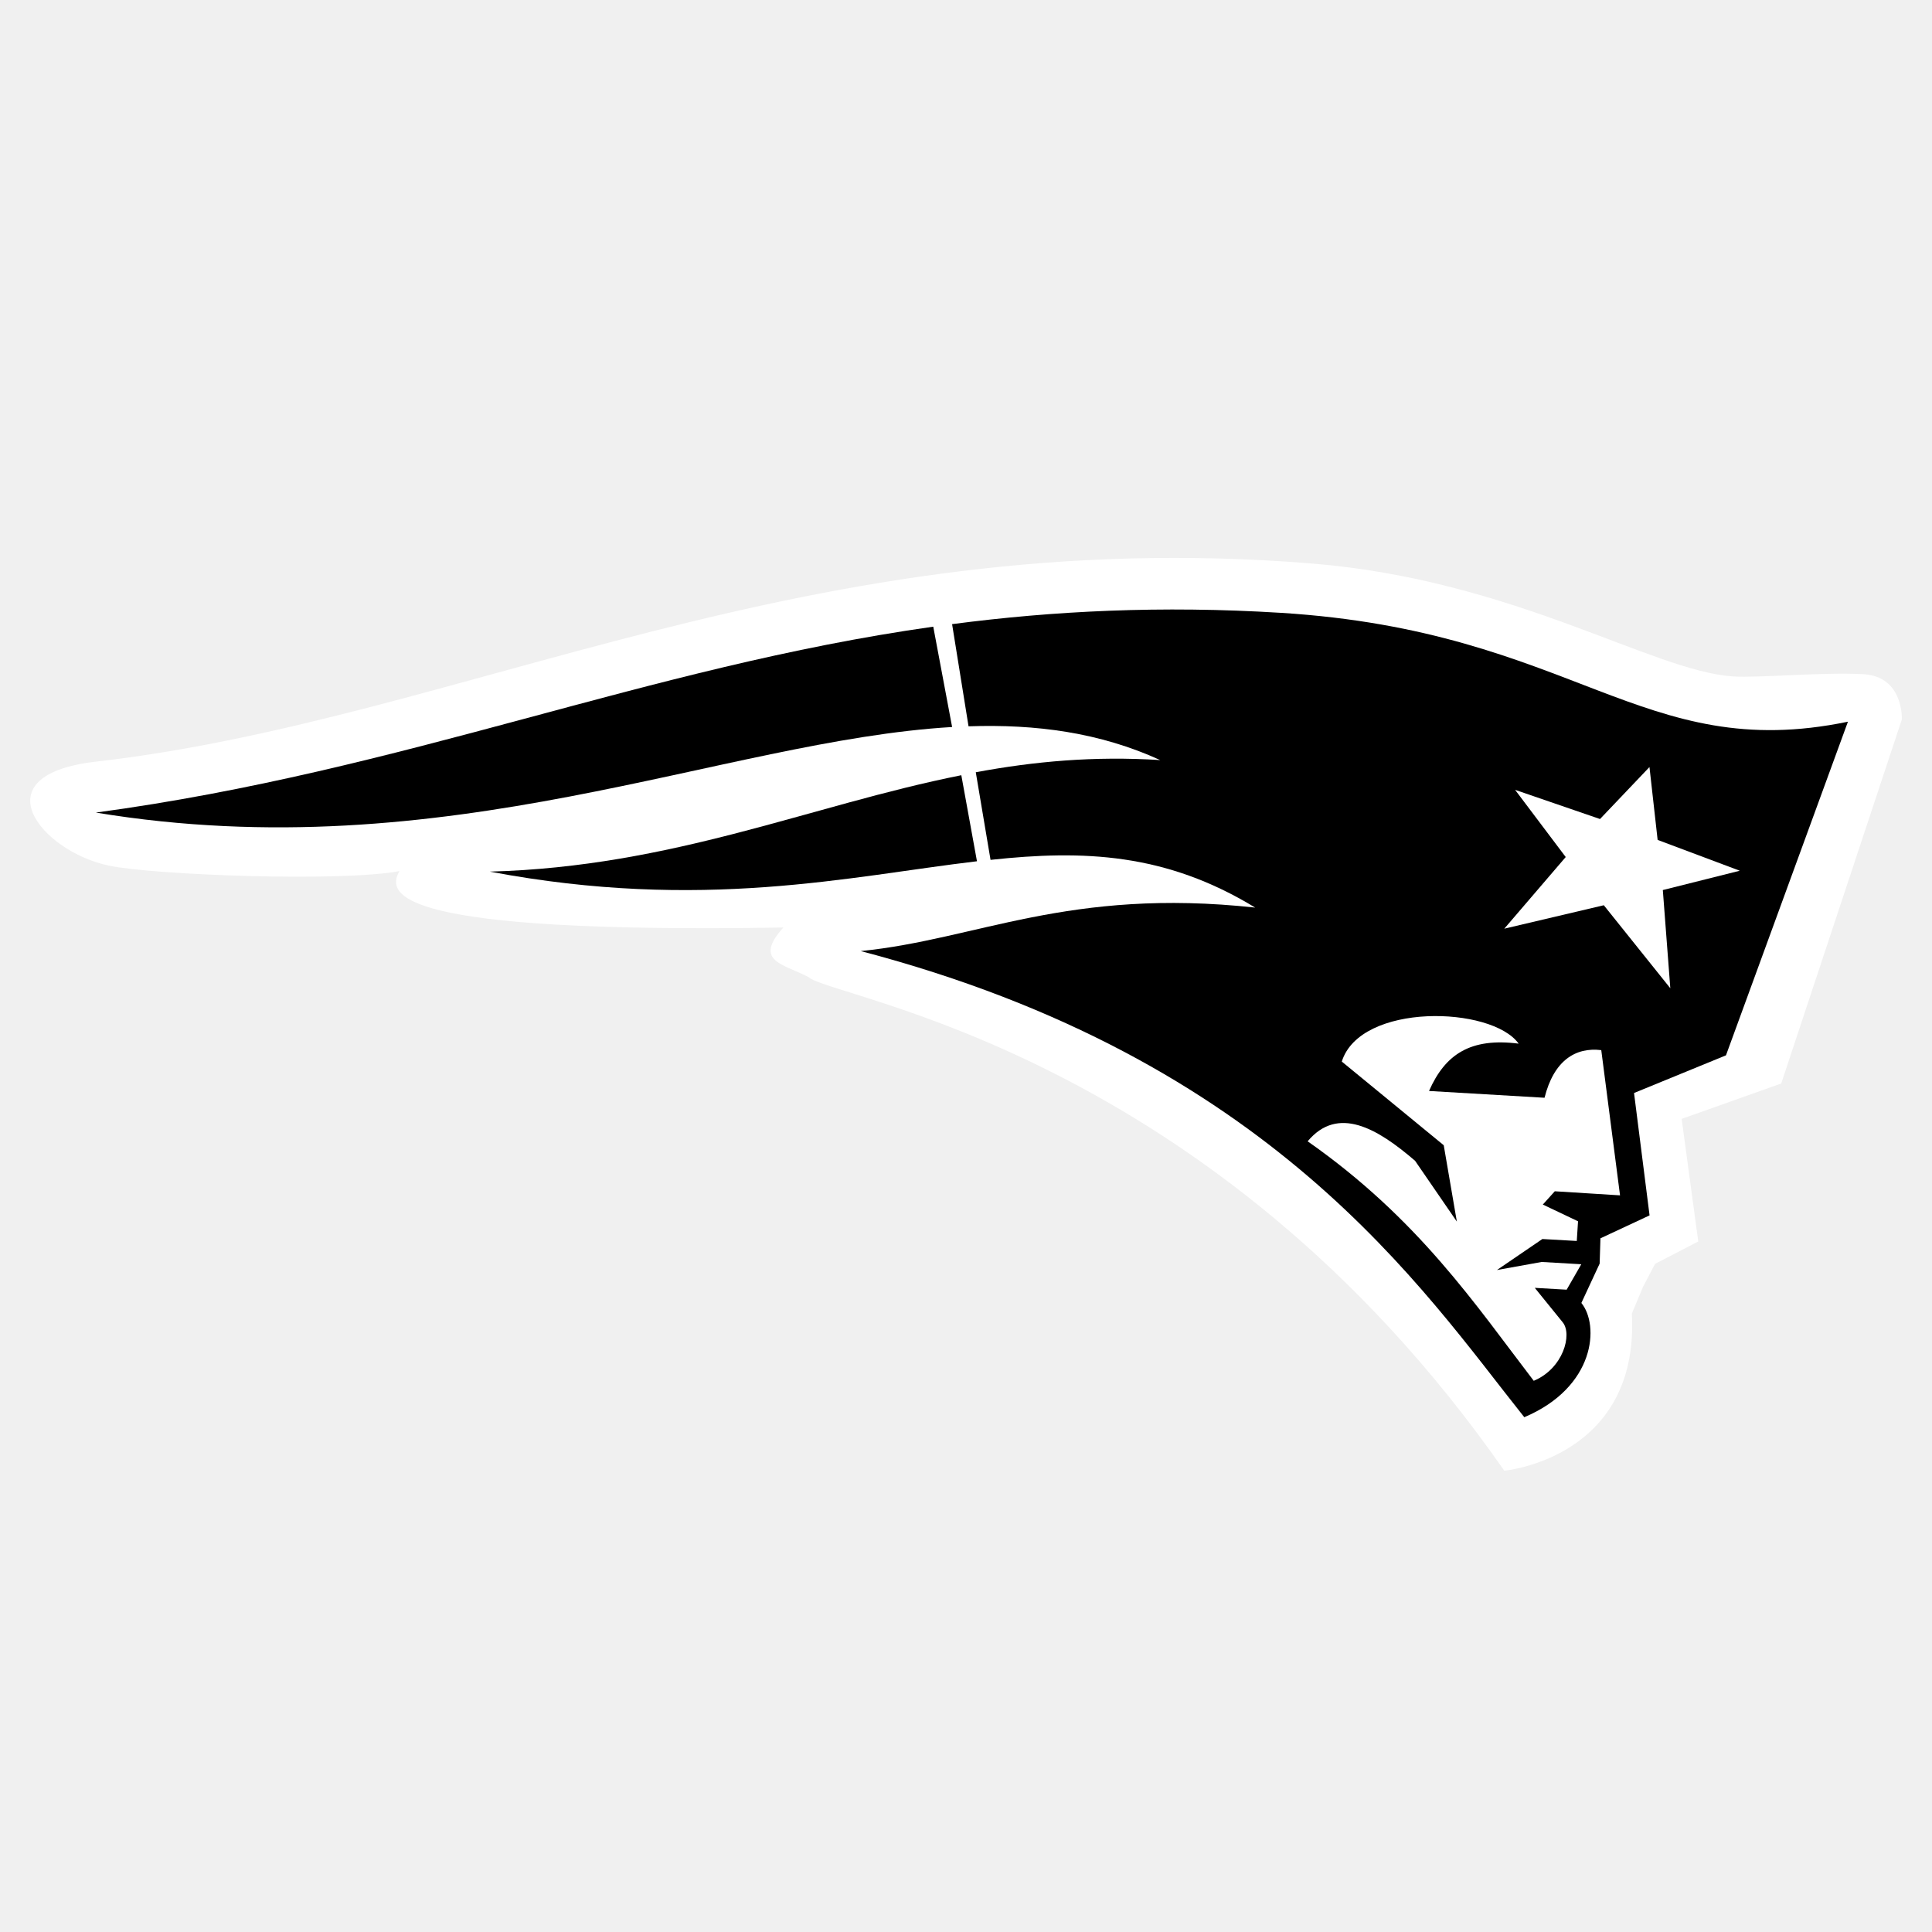
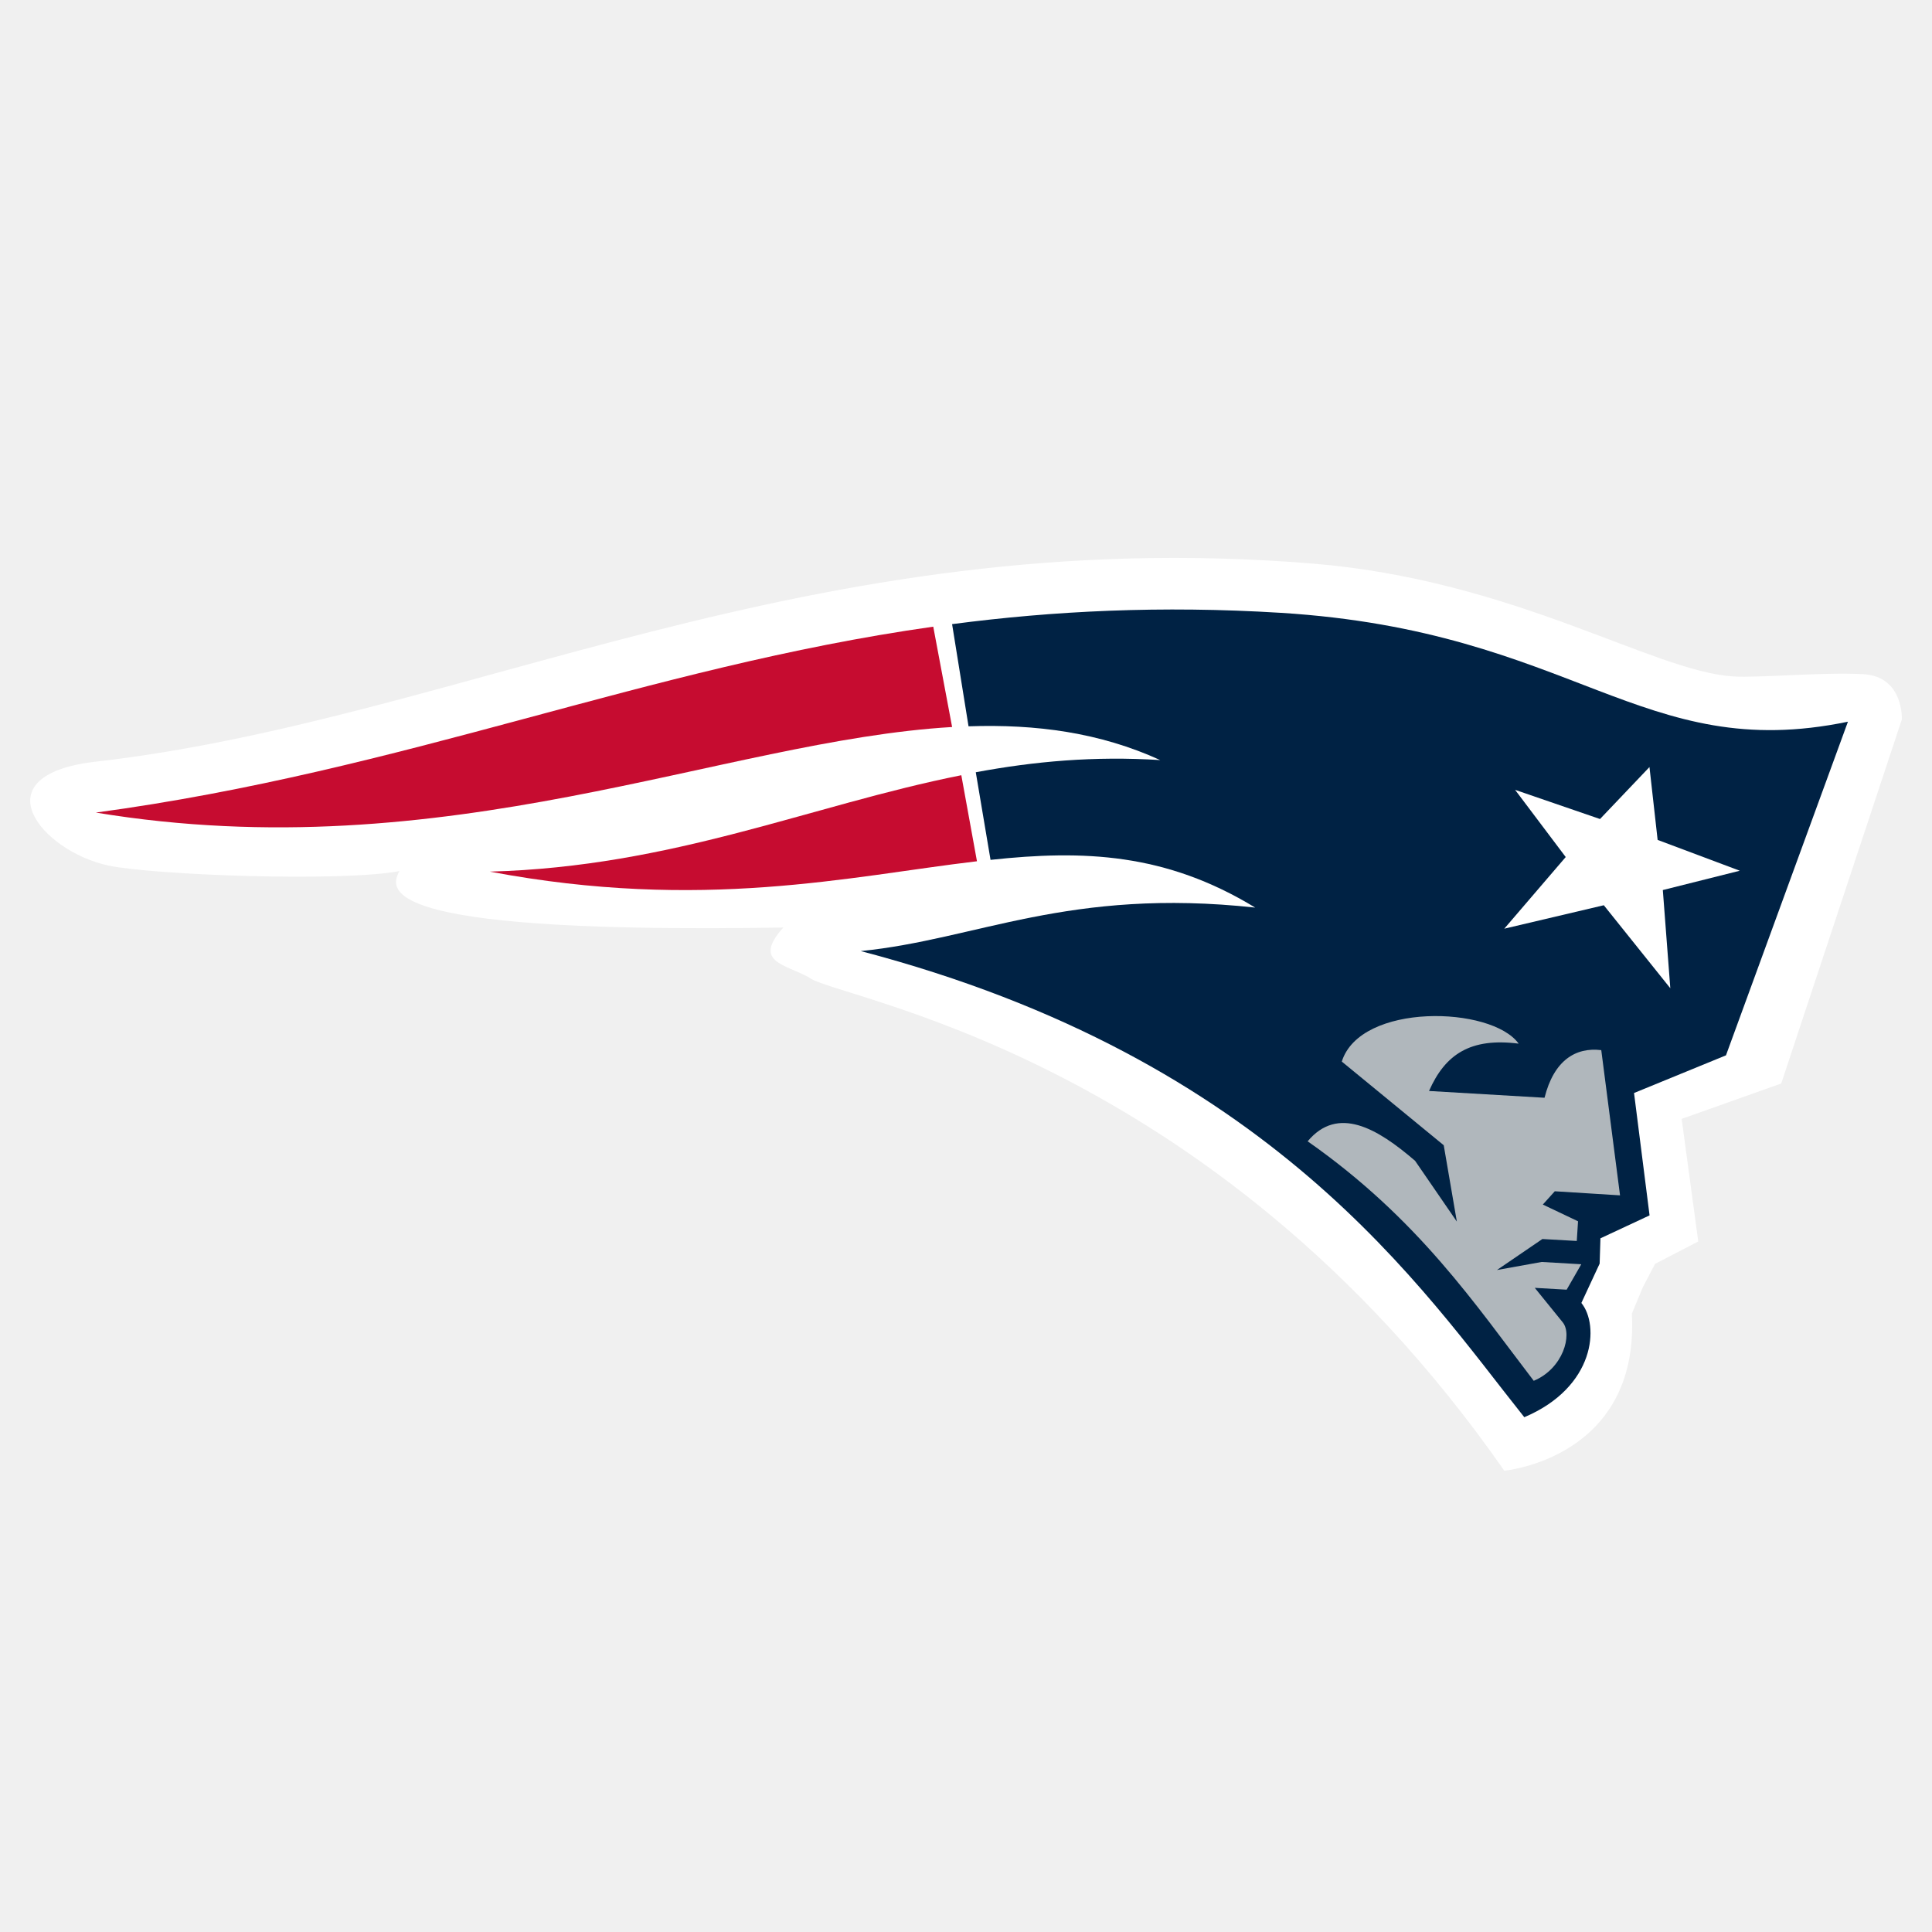
<svg xmlns="http://www.w3.org/2000/svg" version="1.1" id="Layer_1" x="0px" y="0px" viewBox="0 0 800 800" style="enable-background:new 0 0 800 800;" xml:space="preserve">
  <style type="text/css">
	.st0{fill:#FFFFFF;}
- 	.st1{fill:#000000;}
- 	.st2{fill:#000000;}
- 	.st3{fill:#FFFFFF;stroke:#000000;stroke-width:1.5px;paint-order:stroke;stroke-linejoin:round;vector-effect:non-scaling-stroke;}
+ 	.st1{fill:#C60C30;}
+ 	.st2{fill:#002244;}
+ 	.st3{fill:#B0B7BC;}
</style>
  <g>
    <path class="st0" d="M622.89,608.98c0,0,56.03-5.04,52.83-65.05l4.58-10.99l5.04-9.62l17.87-9.24l-6.87-50.77l41.23-14.66   l49.93-150.71c0,0,0.92-17.87-16.03-18.78c-16.95-0.92-43.39,1.65-54.05,0.92c-33.48-2.31-90.35-39.88-174.07-46.73   c-209.14-17.09-351.91,64.72-503.64,82.03c-48.57,5.54-22.71,37.07,5.23,43.03c18.37,3.91,96.2,6.87,120.48,2.29   c-5.73,9.85-1.6,26,158.96,23.36c-12.83,14.2,0.46,15.12,10.54,20.61C344.52,413.38,501.18,434.45,622.89,608.98z" />
    <g>
      <path class="st0" d="M394.25,301.04c-95.1,5.61-209.25,59.39-354.56,35.43c128.78-17.4,226.97-60.01,346.75-76.98L394.25,301.04    L394.25,301.04z" />
      <path class="st0" d="M410.16,356.05c38.49-4.16,72.51-2.85,109.58,19.76c-77.33-8.39-115.15,13.2-163.32,18.01    c170.23,44.69,232.55,140.12,274.76,193.02c29.54-12.51,31.11-38.19,23.63-47.31l7.57-16.29l0.33-10.48l20.34-9.5l-6.43-50.67    l38.07-15.6l50.5-138.15c-85.52,17.73-113.2-37.54-234.83-45.08c-49.6-3.07-94.24-0.8-136.12,4.68l6.81,42.31    c28.02-0.96,54.36,2.57,79.37,13.98c-27.49-1.74-52.22,0.56-76.37,5.04L410.16,356.05L410.16,356.05z" />
      <path class="st0" d="M404.54,356.63c-52.65,6.21-113.72,20.89-201.72,4.29c75.9-2.04,132.68-27.45,195.24-39.92L404.54,356.63    L404.54,356.63z" />
      <path class="st1" d="M394.25,301.04c-95.1,5.61-209.25,59.39-354.56,35.43c128.78-17.4,226.97-60.01,346.75-76.98L394.25,301.04    L394.25,301.04z" />
      <path class="st2" d="M410.16,356.05c38.49-4.16,72.51-2.85,109.58,19.76c-77.33-8.39-115.15,13.2-163.32,18.01    c170.23,44.69,232.55,140.12,274.76,193.02c29.54-12.51,31.11-38.19,23.63-47.31l7.57-16.29l0.33-10.48l20.34-9.5l-6.43-50.67    l38.07-15.6l50.5-138.15c-85.52,17.73-113.2-37.54-234.83-45.08c-49.6-3.07-94.24-0.8-136.12,4.68l6.81,42.31    c28.02-0.96,54.36,2.57,79.37,13.98c-27.49-1.74-52.22,0.56-76.37,5.04L410.16,356.05L410.16,356.05z" />
      <path class="st1" d="M404.54,356.63c-52.65,6.21-113.72,20.89-201.72,4.29c75.9-2.04,132.68-27.45,195.24-39.92L404.54,356.63    L404.54,356.63z" />
      <path class="st3" d="M541.47,472.59c46.02,32.23,69.65,67.92,93.62,99.17c12.2-5.07,16.06-19.2,12.01-24.2l-11.58-14.29l13.2,0.76    l6.05-10.53l-16.39-0.95l-18.53,3.34l18.82-12.84l14.24,0.81l0.52-8.15l-14.58-6.93l4.96-5.5l27.01,1.69l-7.77-60.13    c-10.67-1.31-19.63,4.3-23.49,19.72l-47.83-2.81c6.72-15.26,17.2-22.13,37.11-19.6c-11.2-15.63-65.56-17.07-73.23,7.42    l42.21,34.65l5.43,31.61l-17.29-25.16C570.29,467.16,553.95,457.66,541.47,472.59L541.47,472.59z" />
      <path class="st0" d="M683.01,317.62l3.38,30.17l34.02,12.76l-31.87,8l3.1,40.66l-27.54-34.37l-41.21,9.71l25.44-29.67    l-20.96-27.82l35.16,12.08L683.01,317.62L683.01,317.62z" />
    </g>
  </g>
</svg>
